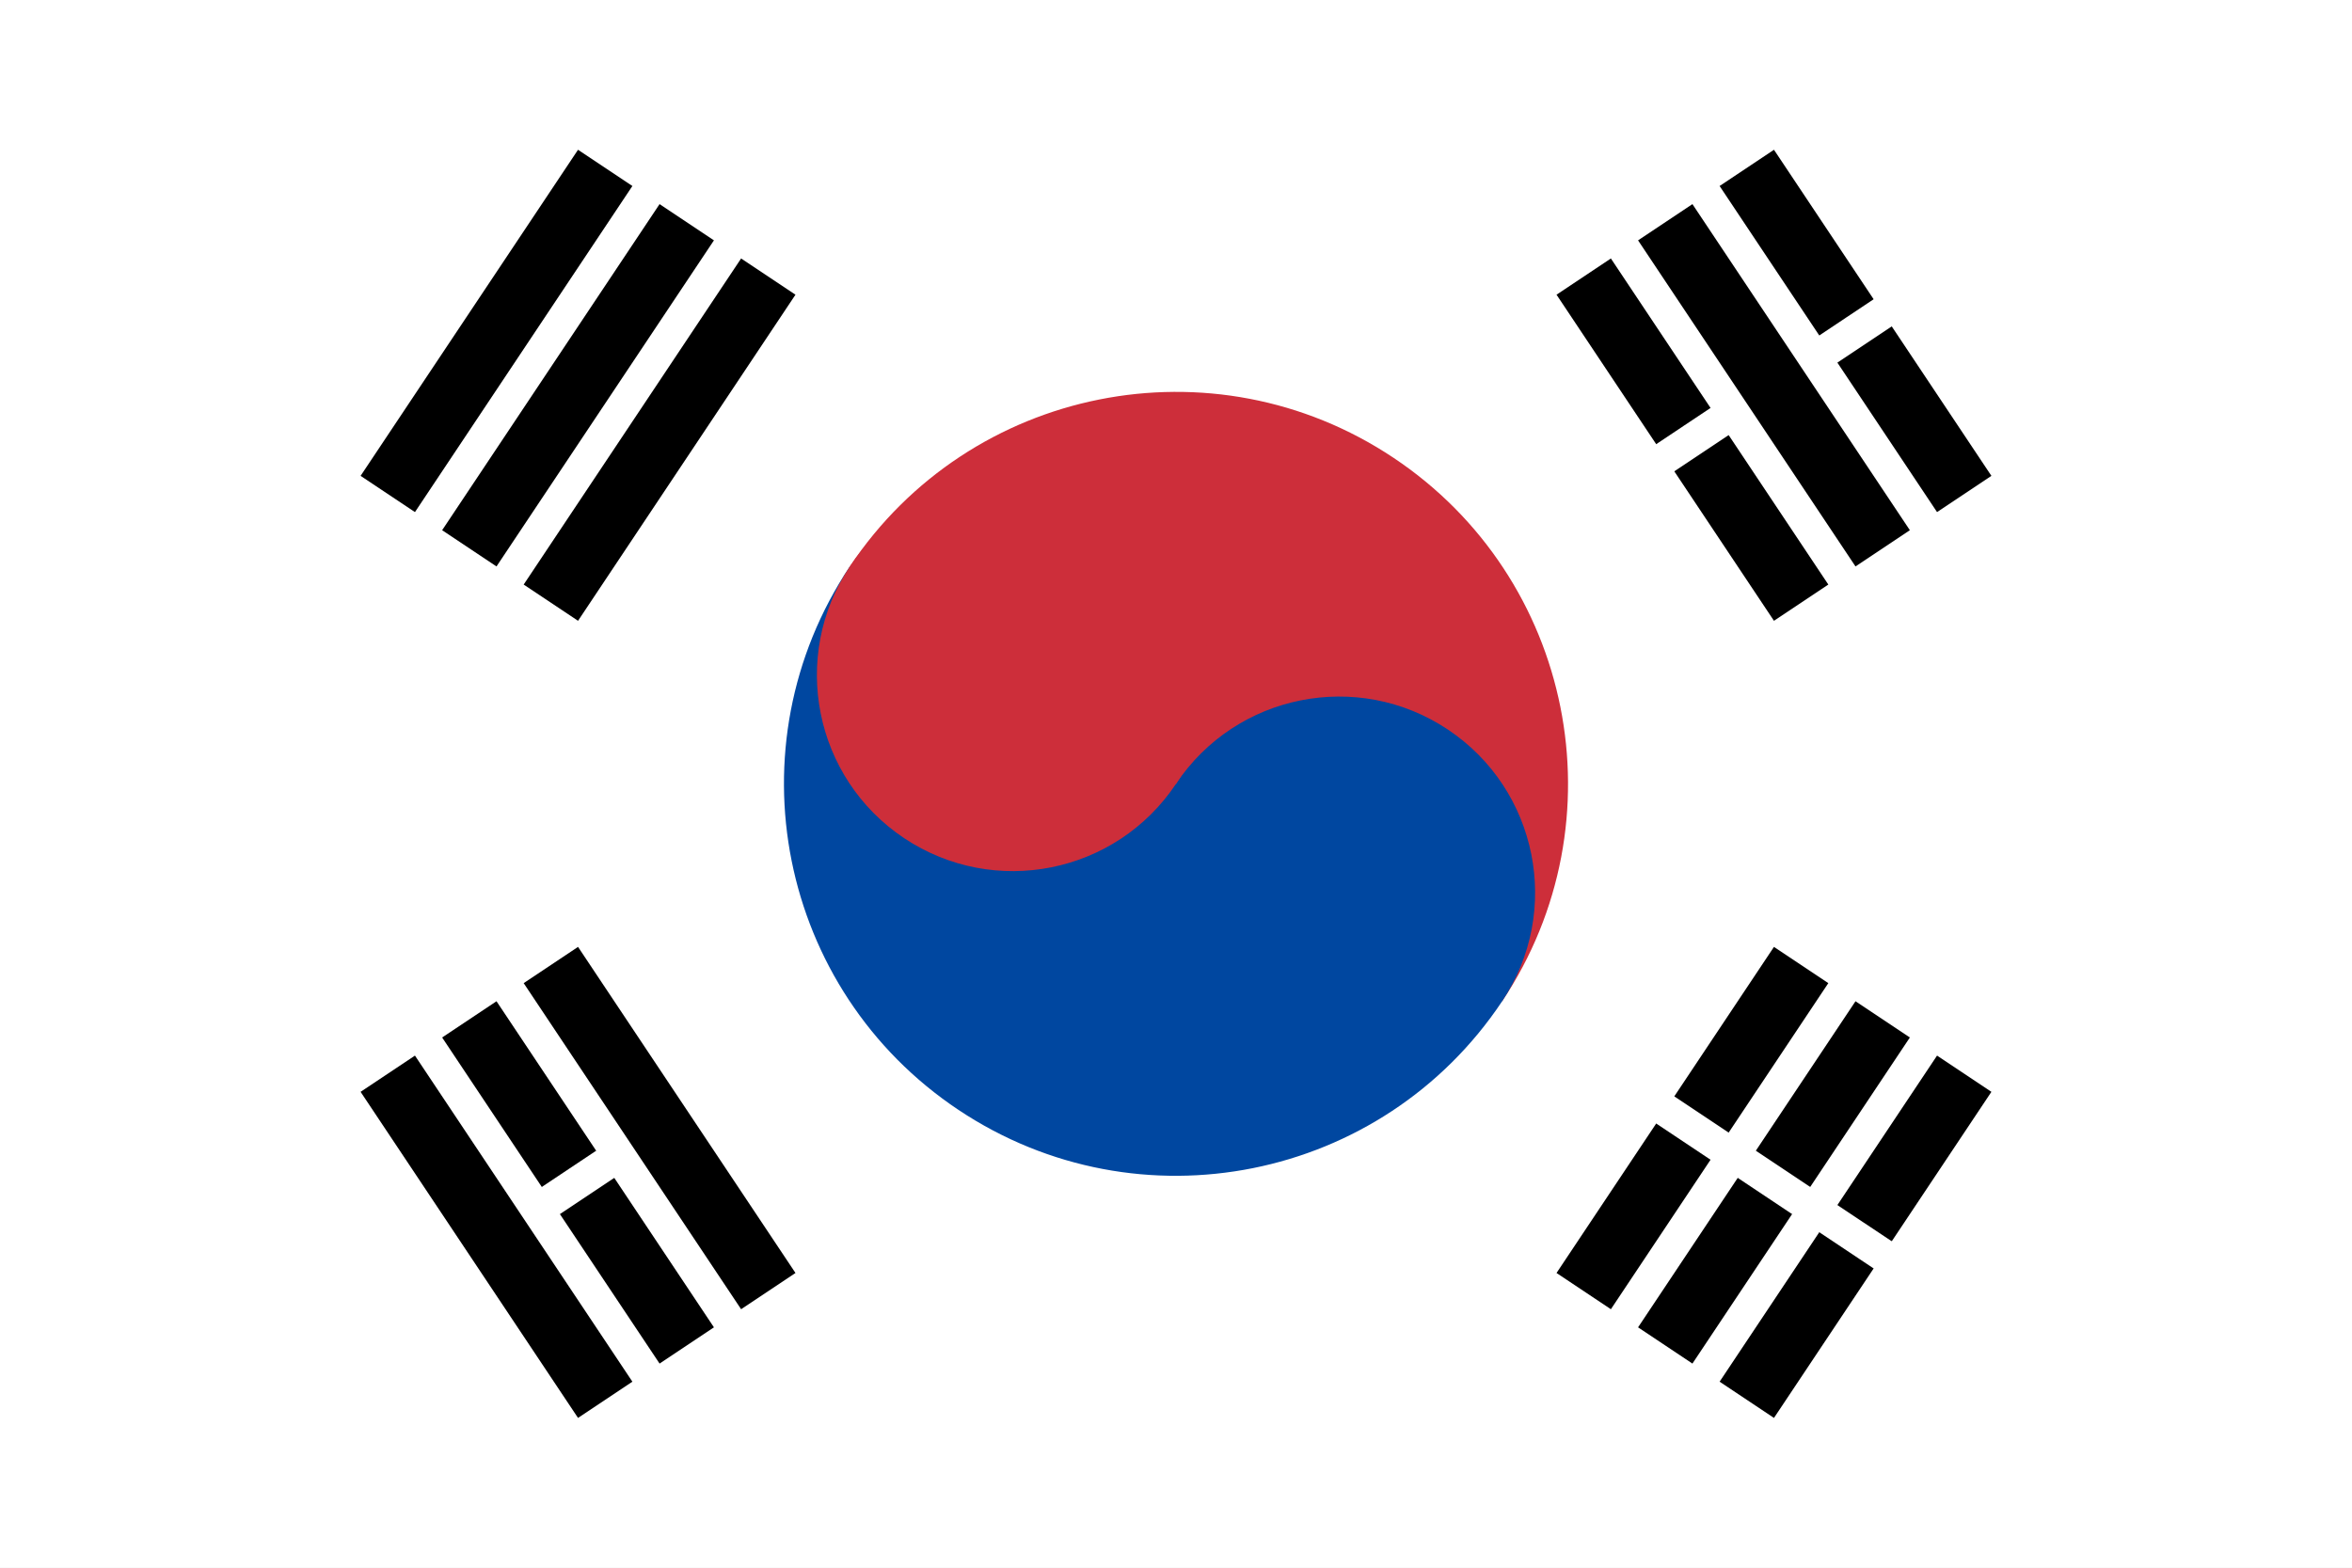
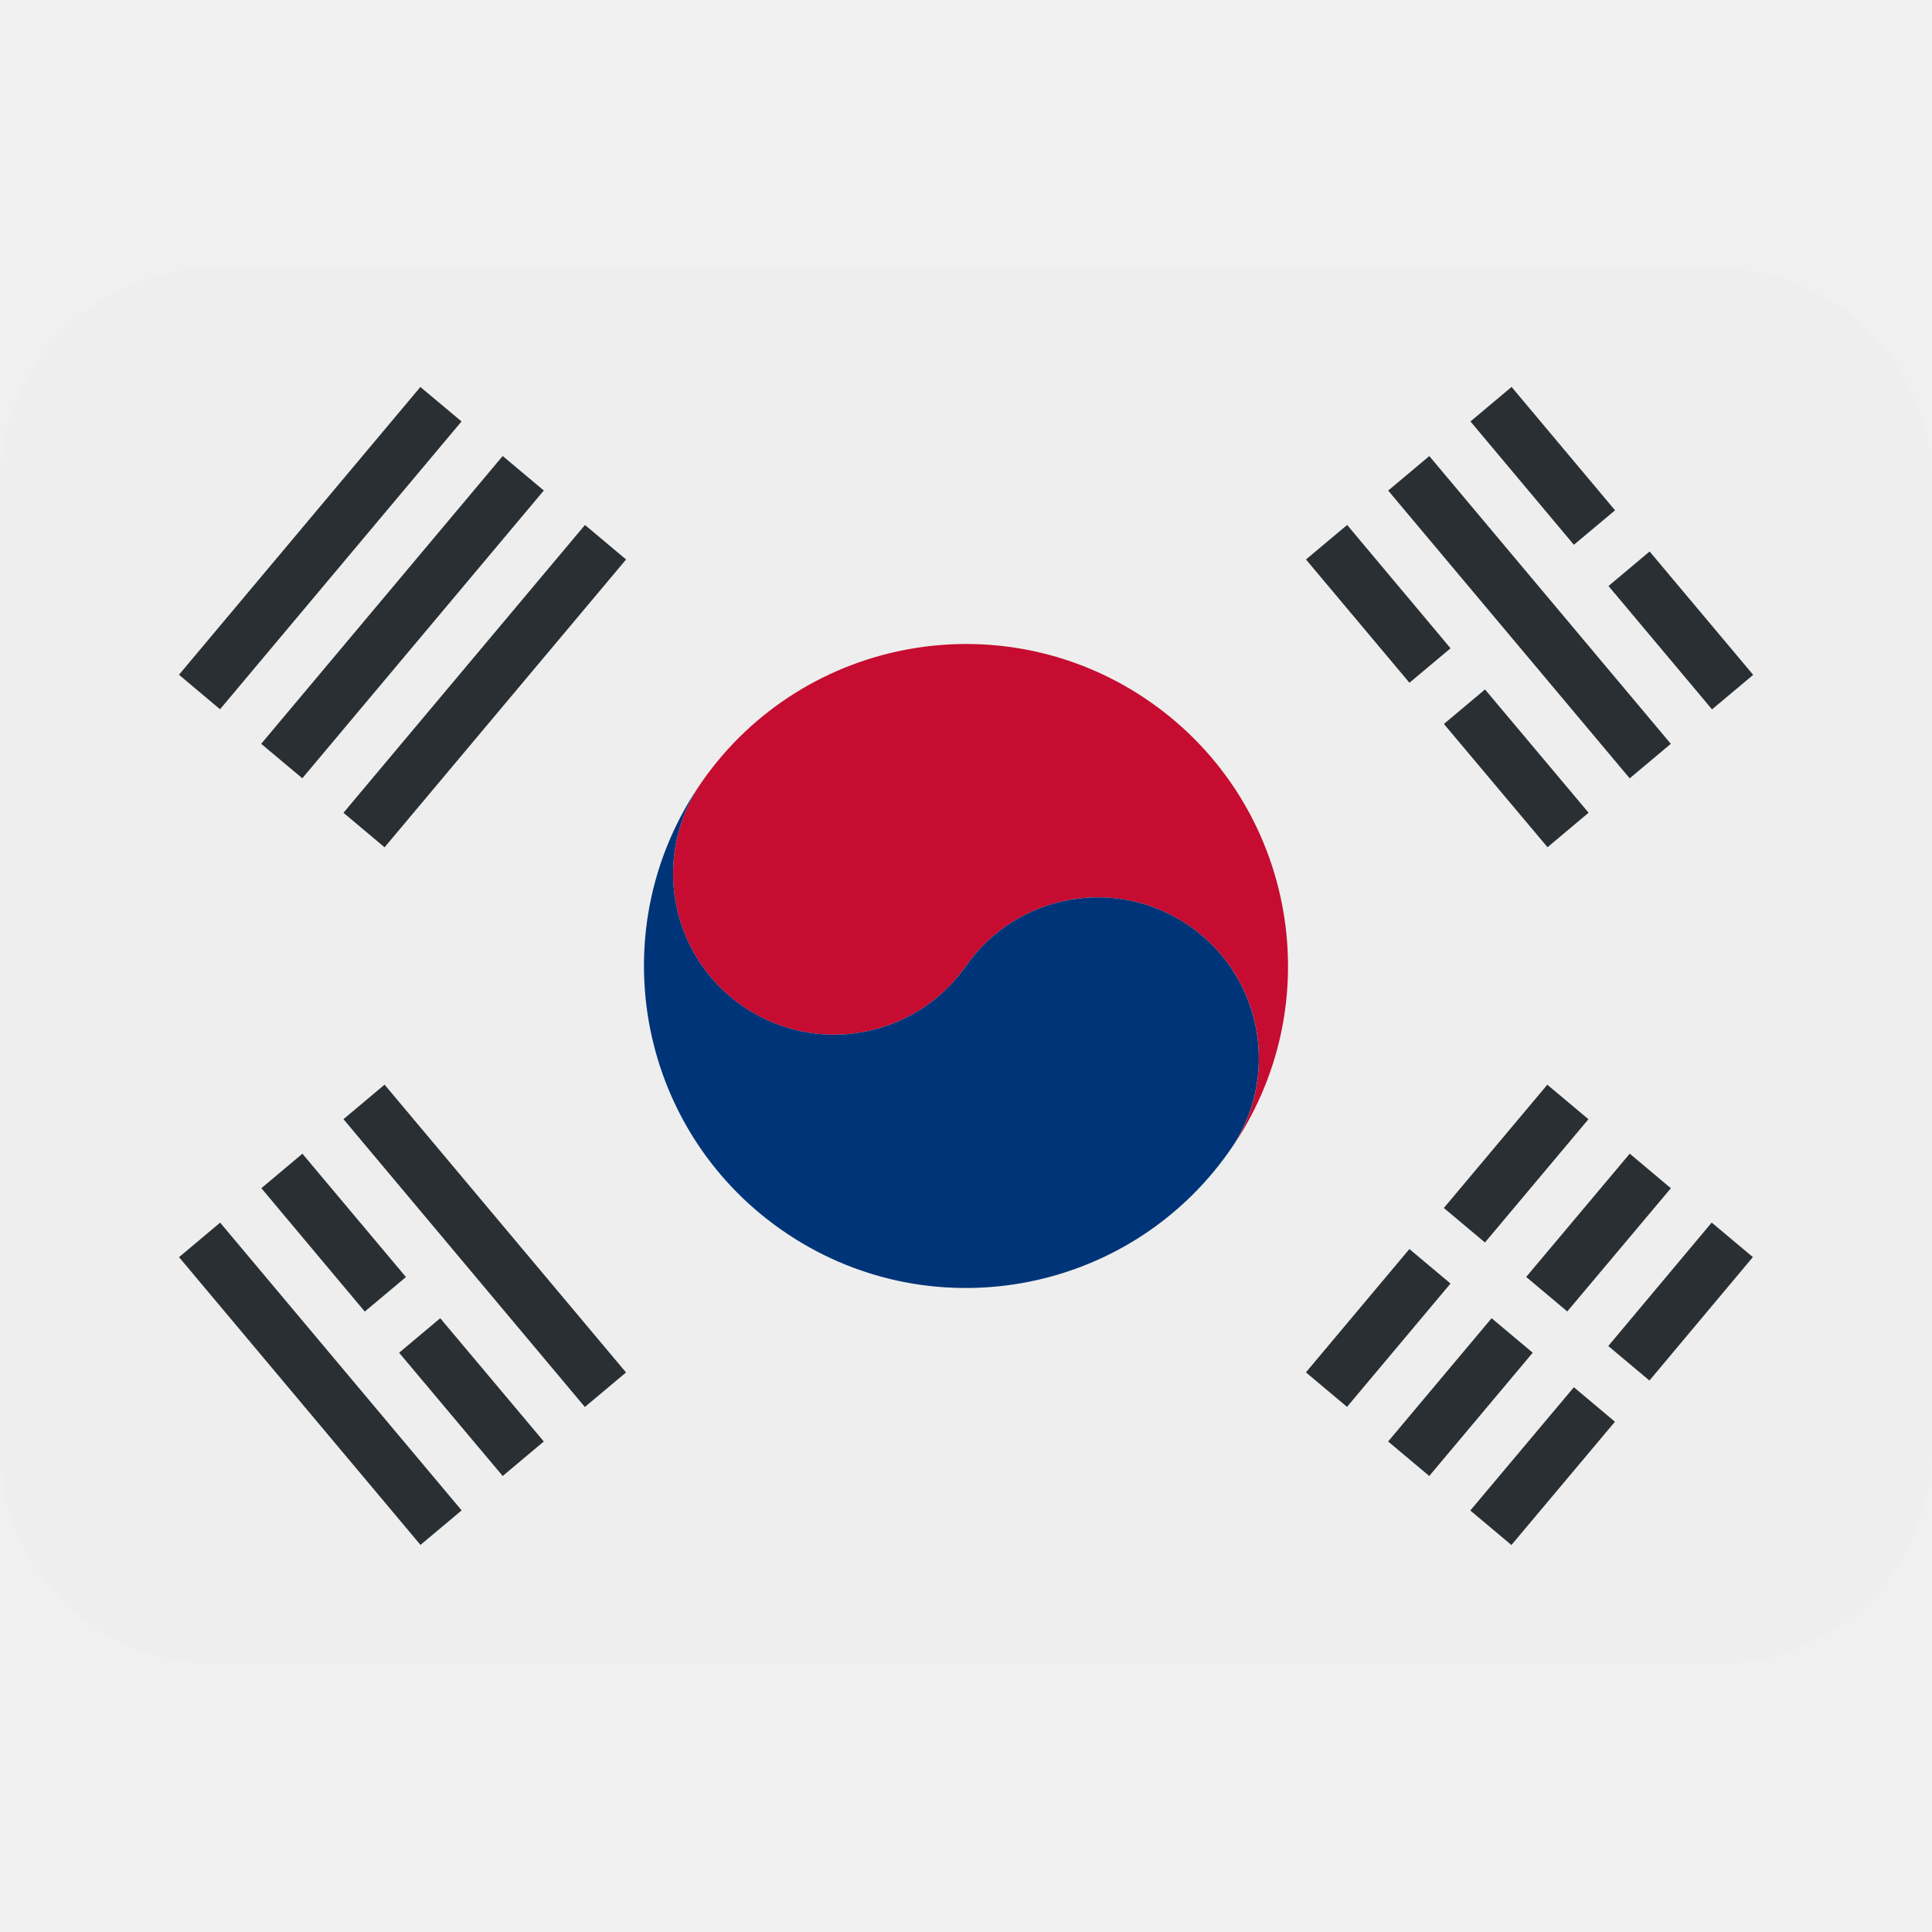
- <svg xmlns="http://www.w3.org/2000/svg" xmlns:xlink="http://www.w3.org/1999/xlink" width="900" height="600" viewBox="-36 -24 72 48">
-   <path d="M-36-24h72v48h-72z" fill="#fff" />
-   <g transform="rotate(-56.30993)">
-     <g id="b2">
-       <path id="b" d="M-6-26H6v2H-6zm0 3H6v2H-6zm0 3H6v2H-6z" />
-       <use xlink:href="#b" y="44" />
-     </g>
-     <path stroke="#fff" d="M0,17v10" />
-     <path fill="#cd2e3a" d="M0-12A12 12 0 0 1 0 12z" />
-     <path fill="#0047a0" d="M0-12A12 12 0 0 0 0 12 6 6 0 0 0 0 0z" />
-     <circle cy="-6" fill="#cd2e3a" r="6" />
-   </g>
-   <g transform="rotate(-123.6901)">
-     <use xlink:href="#b2" />
-     <path stroke="#fff" d="M0-23.5v3M0,17v3.5M0,23.5v3" />
-   </g>
+ <svg xmlns="http://www.w3.org/2000/svg" viewBox="0 0 36 36">
+   <path fill="#EEE" d="M36 27c0 2.209-1.791 4-4 4H4c-2.209 0-4-1.791-4-4V9c0-2.209 1.791-4 4-4h28c2.209 0 4 1.791 4 4v18z" />
+   <path fill="#C60C30" d="M21.441 13.085c-2.714-1.9-6.455-1.24-8.356 1.474-.95 1.356-.621 3.227.737 4.179 1.357.949 3.228.618 4.178-.738s2.822-1.687 4.178-.736c1.358.95 1.688 2.821.737 4.178 1.901-2.714 1.241-6.455-1.474-8.357z" />
+   <path fill="#003478" d="M22.178 17.264c-1.356-.951-3.228-.62-4.178.736s-2.821 1.687-4.178.737c-1.358-.951-1.687-2.822-.737-4.179-1.901 2.716-1.241 6.456 1.473 8.356 2.715 1.901 6.455 1.242 8.356-1.474.951-1.355.621-3.226-.736-4.176z" />
+   <path d="M24.334 25.572l1.928-2.298.766.643-1.928 2.298zm2.57-3.063l1.928-2.297.766.643-1.928 2.297zm-1.038 4.351l1.928-2.297.766.643-1.928 2.297zm2.572-3.066l1.93-2.297.766.644-1.93 2.296zm-1.041 4.352l1.93-2.297.765.643-1.929 2.297zm2.571-3.065l1.927-2.3.767.643-1.927 2.3zm.004-14.162l.766-.643 1.93 2.299-.767.643zM27.4 7.853l.766-.643 1.928 2.299-.767.642zm-1.533 1.288l.766-.643 4.5 5.362-.766.643zm-1.532 1.284l.767-.643 1.927 2.298-.766.642zm2.57 3.065l.766-.643 1.93 2.297-.765.643zM6.4 20.854l.766-.643 4.499 5.363-.767.643zM4.87 22.14l.765-.642 1.929 2.298-.767.643zm2.567 3.066l.766-.643 1.93 2.297-.766.643zm-4.101-1.781l.766-.643 4.5 5.362-.767.643zm-.001-10.852l4.498-5.362.767.642-4.5 5.363zm1.532 1.287l4.5-5.363.766.643-4.5 5.362zM6.4 15.145l4.5-5.363.766.643-4.5 5.363z" fill="#292F33" />
</svg>
